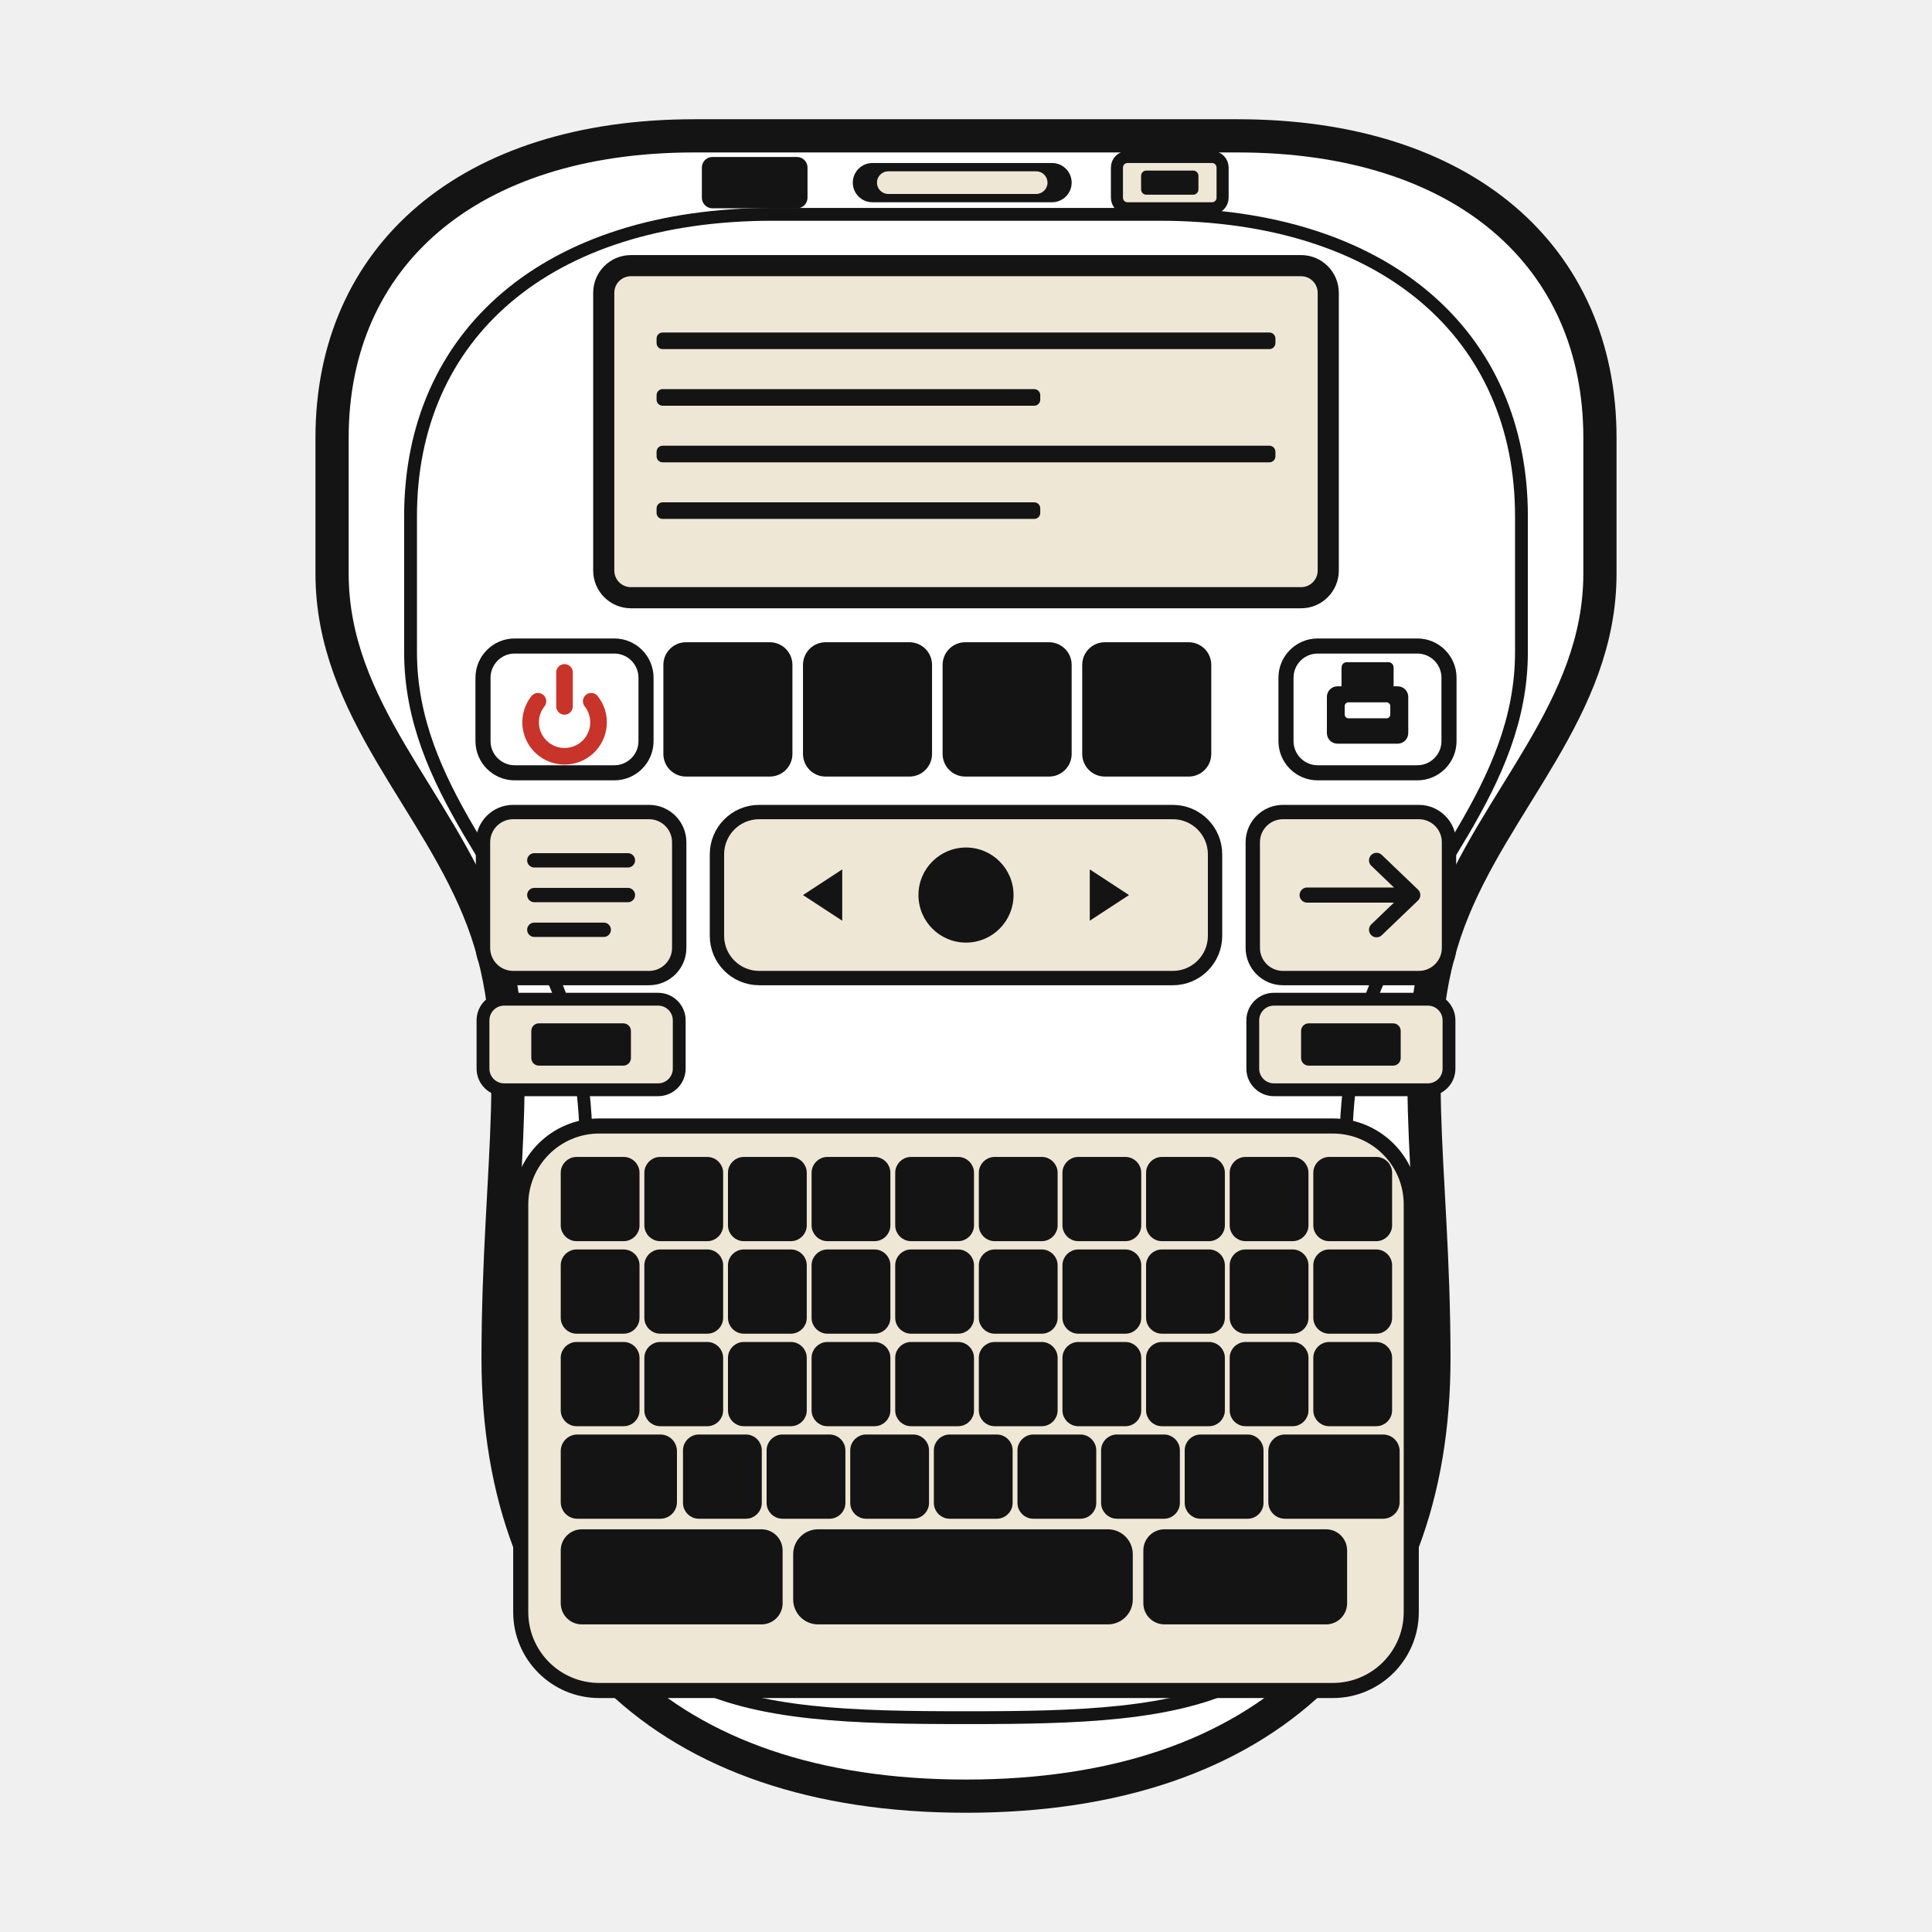
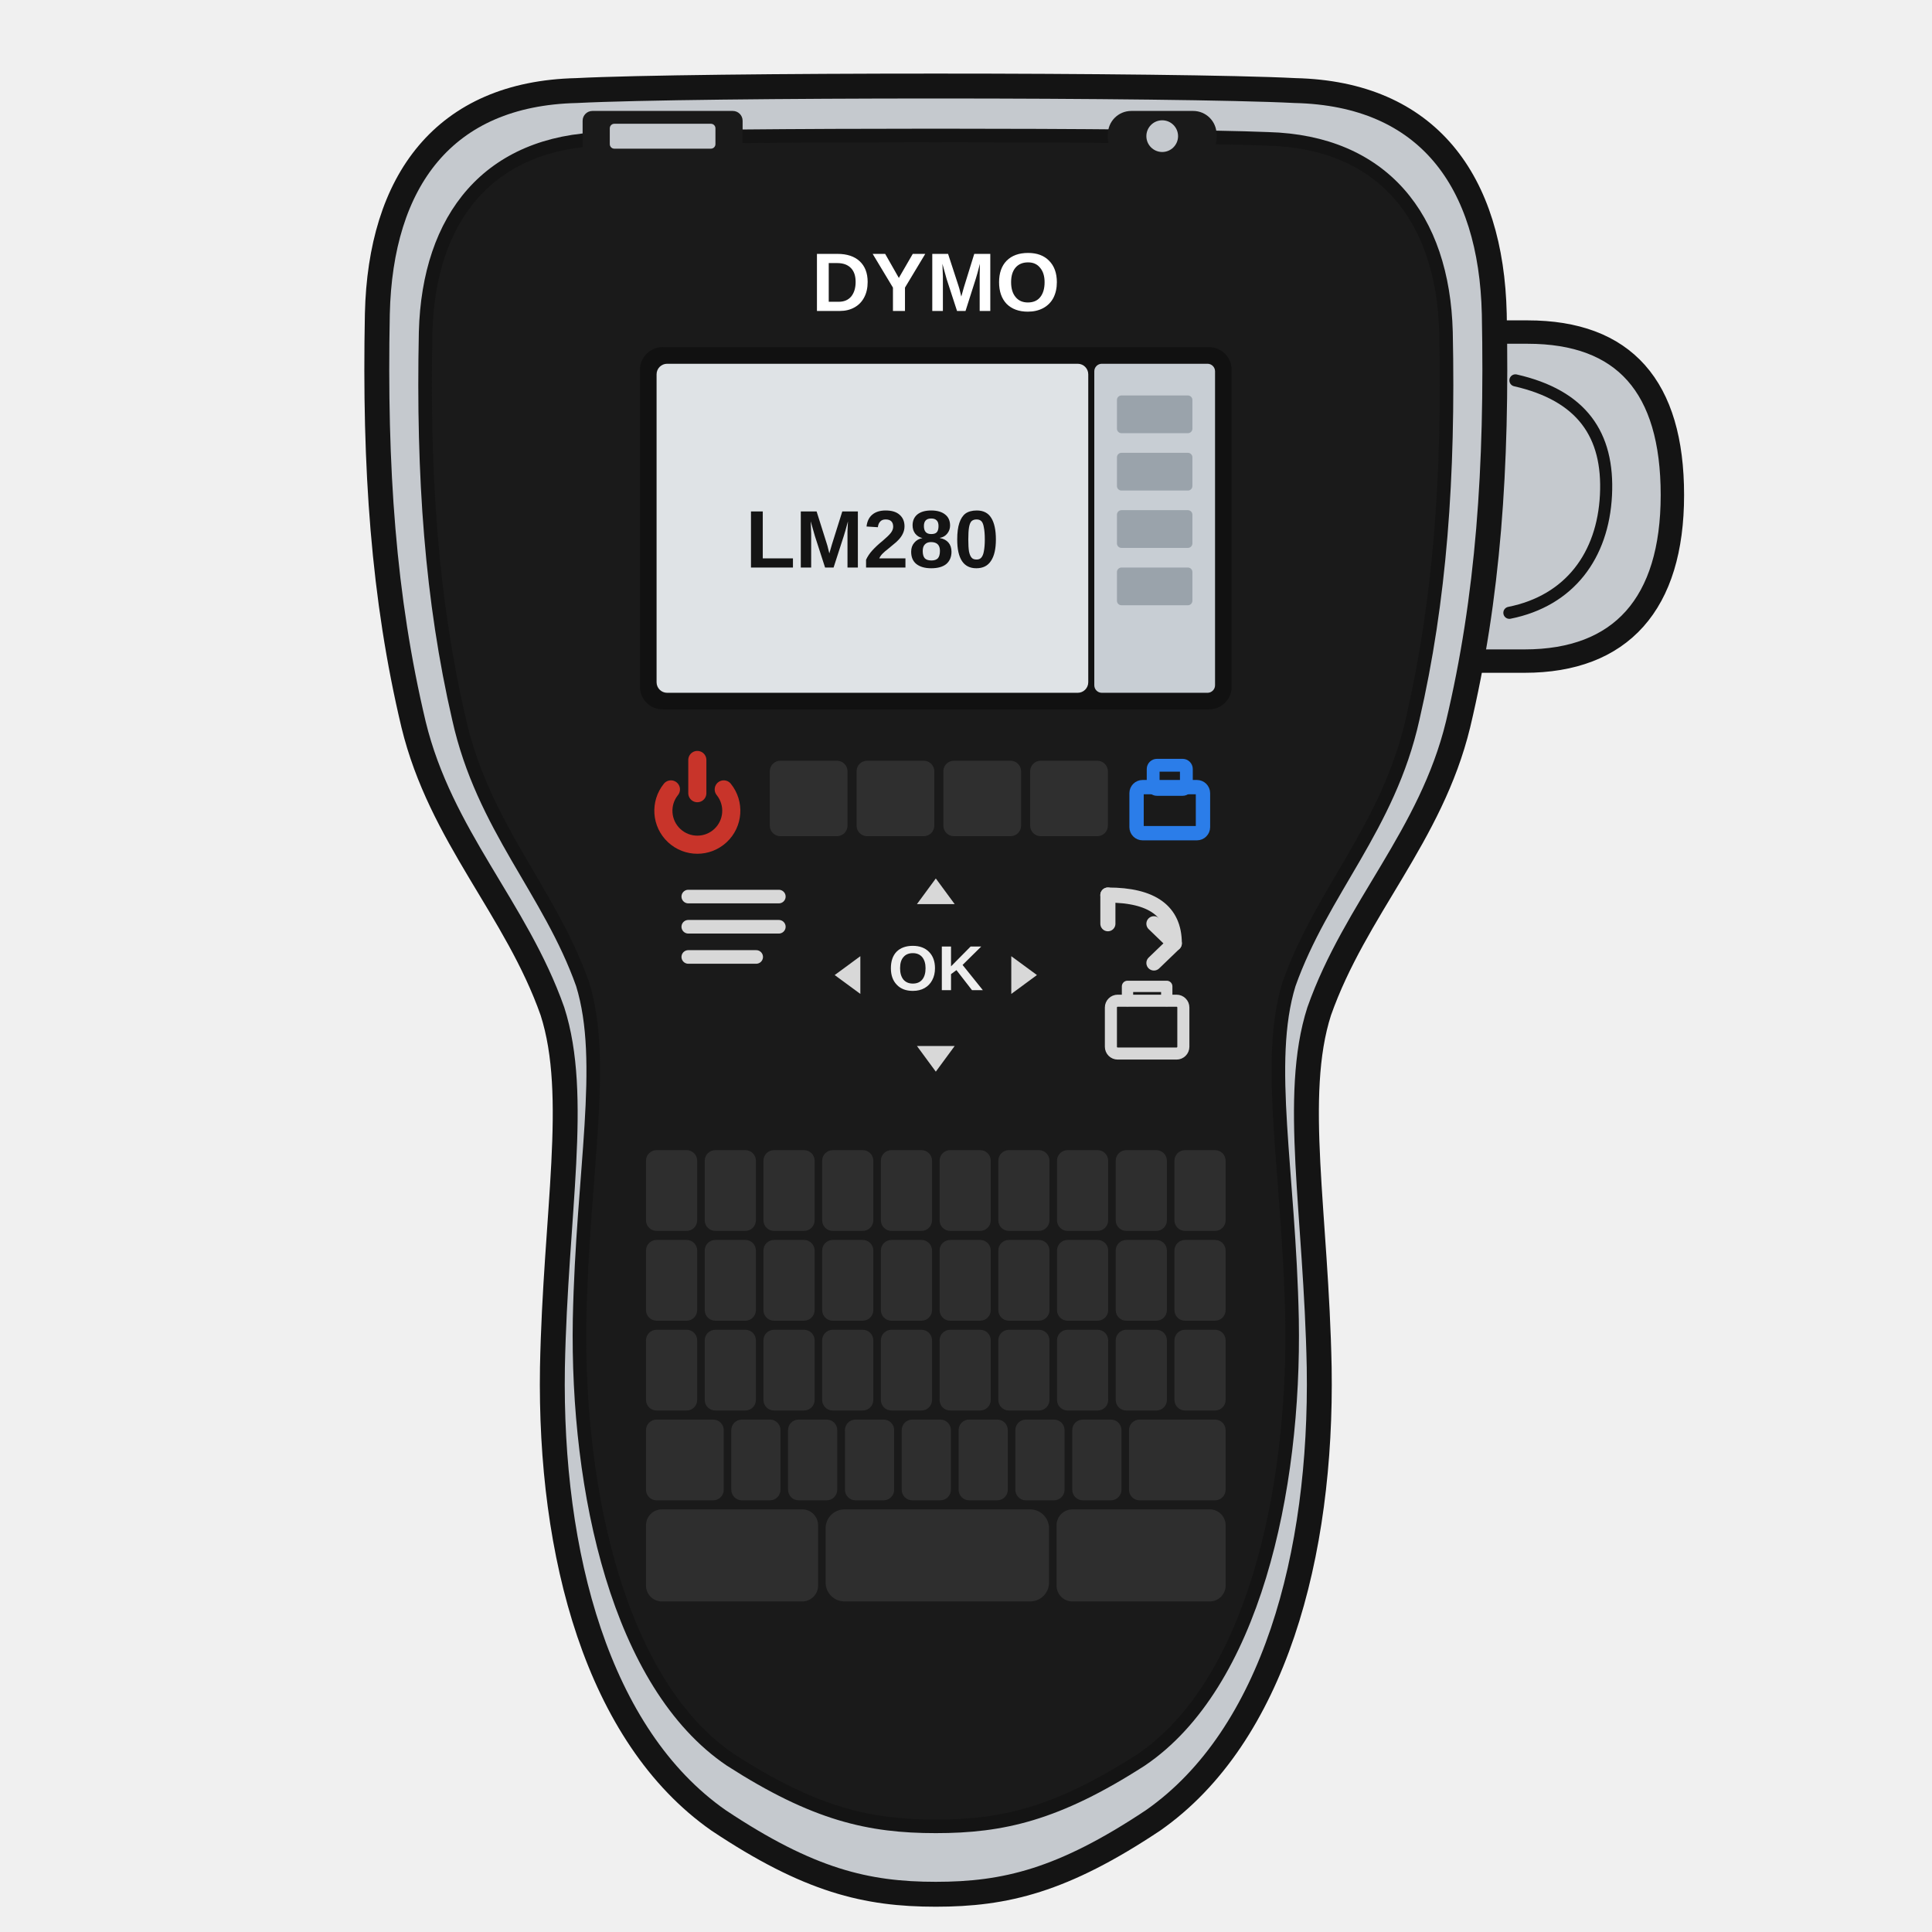
<svg xmlns="http://www.w3.org/2000/svg" viewBox="0 0 128 128" fill="none">
-   <g stroke-linejoin="round" stroke-linecap="round">
-     <path d="M46.0 9.0 C31.0 9.0 22.0 17.0 22.0 29.0 L22.0 38.0 C22.0 47.0 29.0 53.0 32.0 61.0 C35.0 69.0 33.0 77.0 33.0 90.0 C33.0 108.0 44.0 119.0 64 119.0 C84.0 119.0 95.0 108.0 95.0 90.0 C95.0 77.0 93.0 69.0 96.0 61.0 C99.0 53.0 106.0 47.0 106.0 38.0 L106.0 29.0 C106.0 17.0 97.0 9.0 82.0 9.0 Z" fill="#fff" stroke="#141414" stroke-width="2.2" />
-     <path d="M51.2 14.2 C36.2 14.2 27.2 22.2 27.2 34.2 L27.2 43.2 C27.2 52.2 34.2 58.2 37.2 66.2 C40.2 74.2 38.2 82.2 38.2 95.2 C38.2 113.2 49.2 113.8 64 113.8 C78.8 113.8 89.8 113.2 89.8 95.2 C89.8 82.2 87.8 74.2 90.8 66.2 C93.8 58.2 100.8 52.2 100.8 43.2 L100.8 34.2 C100.8 22.2 91.8 14.2 76.8 14.2 Z" fill="#fff" stroke="#141414" stroke-width="0.85" />
-     <rect x="46.50" y="10.40" width="7.00" height="3.40" rx="0.70" fill="#141414" />
-     <rect x="56.50" y="10.80" width="14.50" height="2.60" rx="1.30" fill="#141414" />
-     <rect x="58.10" y="11.35" width="11.30" height="1.50" rx="0.75" fill="#efe7d6" />
-     <rect x="74.00" y="10.40" width="7.00" height="3.40" rx="0.70" fill="#efe7d6" stroke="#141414" stroke-width="0.8" />
-     <rect x="75.60" y="11.30" width="3.80" height="1.60" rx="0.35" fill="#141414" />
-     <rect x="40.00" y="17.60" width="48.00" height="22.00" rx="1.80" fill="#efe7d6" stroke="#141414" stroke-width="1.4" />
-     <rect x="43.50" y="22.03" width="41.00" height="1.10" rx="0.40" fill="#141414" />
-     <rect x="43.50" y="25.78" width="25.42" height="1.10" rx="0.40" fill="#141414" />
-     <rect x="43.50" y="29.53" width="41.00" height="1.10" rx="0.40" fill="#141414" />
-     <rect x="43.50" y="33.28" width="25.42" height="1.10" rx="0.40" fill="#141414" />
-     <rect x="32.00" y="42.80" width="10.80" height="8.40" rx="2.10" fill="#fff" stroke="#141414" stroke-width="1.0" />
-     <path d="M37.40 44.55v2.25" fill="none" stroke="#c8342a" stroke-width="1.1" />
-     <path d="M35.64 46.46a2.25 2.25 0 1 0 3.53 0" fill="none" stroke="#c8342a" stroke-width="1.1" />
-     <rect x="44.20" y="42.80" width="8.05" height="8.40" rx="1.25" fill="#141414" stroke="#141414" stroke-width="0.5" />
-     <rect x="53.45" y="42.80" width="8.05" height="8.40" rx="1.25" fill="#141414" stroke="#141414" stroke-width="0.5" />
-     <rect x="62.70" y="42.80" width="8.05" height="8.40" rx="1.25" fill="#141414" stroke="#141414" stroke-width="0.5" />
-     <rect x="71.95" y="42.80" width="8.05" height="8.40" rx="1.25" fill="#141414" stroke="#141414" stroke-width="0.5" />
-     <rect x="85.20" y="42.80" width="10.80" height="8.40" rx="2.10" fill="#fff" stroke="#141414" stroke-width="1.0" />
-     <rect x="87.91" y="45.47" width="5.39" height="3.80" rx="0.70" fill="#141414" />
-     <rect x="88.88" y="43.87" width="3.45" height="1.90" rx="0.35" fill="#141414" />
-     <rect x="89.09" y="46.53" width="3.02" height="1.06" rx="0.25" fill="#fff" />
-     <rect x="32.00" y="53.80" width="13.00" height="11.00" rx="2.00" fill="#efe7d6" stroke="#141414" stroke-width="0.95" />
-     <path d="M35.4 57.0h6.2M35.4 59.3h6.2M35.4 61.6h4.6" fill="none" stroke="#141414" stroke-width="0.95" />
-     <rect x="47.50" y="53.80" width="33.00" height="11.00" rx="2.80" fill="#efe7d6" stroke="#141414" stroke-width="0.95" />
-     <circle cx="64.00" cy="59.30" r="3.15" fill="#141414" />
-     <path d="M53.2 59.3l2.6-1.7v3.4z" fill="#141414" />
-     <path d="M74.8 59.3l-2.6-1.7v3.4z" fill="#141414" />
-     <rect x="83.00" y="53.80" width="13.00" height="11.00" rx="2.00" fill="#efe7d6" stroke="#141414" stroke-width="0.95" />
-     <path d="M86.6 59.3h7.0M91.2 57.0l2.4 2.3-2.4 2.3" fill="none" stroke="#141414" stroke-width="1.0" />
-     <rect x="32.00" y="66.20" width="13.00" height="6.00" rx="1.40" fill="#efe7d6" stroke="#141414" stroke-width="0.85" />
-     <rect x="83.00" y="66.20" width="13.00" height="6.00" rx="1.40" fill="#efe7d6" stroke="#141414" stroke-width="0.85" />
-     <rect x="35.20" y="67.80" width="6.60" height="2.80" rx="0.50" fill="#141414" />
-     <rect x="86.20" y="67.80" width="6.60" height="2.80" rx="0.50" fill="#141414" />
-     <rect x="34.50" y="74.60" width="59.00" height="37.40" rx="5.20" fill="#efe7d6" stroke="#141414" stroke-width="1.0" />
-     <rect x="37.40" y="76.90" width="4.72" height="5.08" rx="0.80" fill="#141414" stroke="#141414" stroke-width="0.5" />
-     <rect x="42.94" y="76.90" width="4.72" height="5.08" rx="0.80" fill="#141414" stroke="#141414" stroke-width="0.5" />
-     <rect x="48.48" y="76.90" width="4.72" height="5.08" rx="0.80" fill="#141414" stroke="#141414" stroke-width="0.5" />
-     <rect x="54.02" y="76.90" width="4.72" height="5.08" rx="0.80" fill="#141414" stroke="#141414" stroke-width="0.5" />
-     <rect x="59.56" y="76.90" width="4.72" height="5.08" rx="0.80" fill="#141414" stroke="#141414" stroke-width="0.5" />
-     <rect x="65.10" y="76.90" width="4.72" height="5.08" rx="0.80" fill="#141414" stroke="#141414" stroke-width="0.5" />
-     <rect x="70.64" y="76.90" width="4.72" height="5.08" rx="0.80" fill="#141414" stroke="#141414" stroke-width="0.5" />
-     <rect x="76.18" y="76.90" width="4.72" height="5.08" rx="0.80" fill="#141414" stroke="#141414" stroke-width="0.5" />
-     <rect x="81.72" y="76.90" width="4.72" height="5.08" rx="0.80" fill="#141414" stroke="#141414" stroke-width="0.5" />
-     <rect x="87.26" y="76.90" width="4.72" height="5.08" rx="0.80" fill="#141414" stroke="#141414" stroke-width="0.5" />
-     <rect x="37.40" y="83.03" width="4.72" height="5.08" rx="0.80" fill="#141414" stroke="#141414" stroke-width="0.5" />
-     <rect x="42.94" y="83.03" width="4.72" height="5.08" rx="0.80" fill="#141414" stroke="#141414" stroke-width="0.5" />
-     <rect x="48.48" y="83.03" width="4.72" height="5.08" rx="0.80" fill="#141414" stroke="#141414" stroke-width="0.5" />
-     <rect x="54.02" y="83.03" width="4.72" height="5.08" rx="0.80" fill="#141414" stroke="#141414" stroke-width="0.5" />
-     <rect x="59.56" y="83.03" width="4.72" height="5.08" rx="0.80" fill="#141414" stroke="#141414" stroke-width="0.5" />
-     <rect x="65.10" y="83.03" width="4.72" height="5.08" rx="0.80" fill="#141414" stroke="#141414" stroke-width="0.5" />
-     <rect x="70.64" y="83.03" width="4.72" height="5.08" rx="0.80" fill="#141414" stroke="#141414" stroke-width="0.5" />
-     <rect x="76.18" y="83.03" width="4.72" height="5.08" rx="0.80" fill="#141414" stroke="#141414" stroke-width="0.5" />
-     <rect x="81.72" y="83.03" width="4.72" height="5.08" rx="0.80" fill="#141414" stroke="#141414" stroke-width="0.5" />
-     <rect x="87.26" y="83.03" width="4.72" height="5.08" rx="0.80" fill="#141414" stroke="#141414" stroke-width="0.5" />
-     <rect x="37.40" y="89.16" width="4.72" height="5.08" rx="0.80" fill="#141414" stroke="#141414" stroke-width="0.5" />
-     <rect x="42.94" y="89.16" width="4.72" height="5.08" rx="0.80" fill="#141414" stroke="#141414" stroke-width="0.5" />
-     <rect x="48.48" y="89.16" width="4.72" height="5.08" rx="0.80" fill="#141414" stroke="#141414" stroke-width="0.5" />
-     <rect x="54.02" y="89.16" width="4.72" height="5.08" rx="0.80" fill="#141414" stroke="#141414" stroke-width="0.5" />
-     <rect x="59.56" y="89.16" width="4.72" height="5.08" rx="0.80" fill="#141414" stroke="#141414" stroke-width="0.5" />
-     <rect x="65.10" y="89.16" width="4.72" height="5.08" rx="0.80" fill="#141414" stroke="#141414" stroke-width="0.5" />
-     <rect x="70.64" y="89.16" width="4.72" height="5.08" rx="0.80" fill="#141414" stroke="#141414" stroke-width="0.5" />
-     <rect x="76.18" y="89.16" width="4.72" height="5.08" rx="0.80" fill="#141414" stroke="#141414" stroke-width="0.5" />
-     <rect x="81.72" y="89.16" width="4.72" height="5.08" rx="0.80" fill="#141414" stroke="#141414" stroke-width="0.5" />
-     <rect x="87.26" y="89.16" width="4.72" height="5.08" rx="0.80" fill="#141414" stroke="#141414" stroke-width="0.5" />
-     <rect x="37.40" y="95.29" width="7.20" height="5.08" rx="0.85" fill="#141414" stroke="#141414" stroke-width="0.5" />
-     <rect x="45.50" y="95.29" width="4.72" height="5.08" rx="0.80" fill="#141414" stroke="#141414" stroke-width="0.5" />
-     <rect x="51.04" y="95.29" width="4.72" height="5.08" rx="0.80" fill="#141414" stroke="#141414" stroke-width="0.5" />
-     <rect x="56.58" y="95.29" width="4.72" height="5.08" rx="0.80" fill="#141414" stroke="#141414" stroke-width="0.5" />
-     <rect x="62.12" y="95.29" width="4.72" height="5.08" rx="0.80" fill="#141414" stroke="#141414" stroke-width="0.5" />
-     <rect x="67.66" y="95.29" width="4.72" height="5.08" rx="0.80" fill="#141414" stroke="#141414" stroke-width="0.5" />
-     <rect x="73.20" y="95.29" width="4.72" height="5.08" rx="0.80" fill="#141414" stroke="#141414" stroke-width="0.5" />
-     <rect x="78.74" y="95.29" width="4.72" height="5.08" rx="0.80" fill="#141414" stroke="#141414" stroke-width="0.5" />
-     <rect x="84.28" y="95.29" width="8.20" height="5.08" rx="0.85" fill="#141414" stroke="#141414" stroke-width="0.5" />
-     <rect x="37.40" y="101.57" width="14.20" height="5.80" rx="1.15" fill="#141414" stroke="#141414" stroke-width="0.5" />
-     <rect x="52.80" y="101.57" width="22.00" height="5.80" rx="1.40" fill="#141414" stroke="#141414" stroke-width="0.5" />
-     <rect x="76.00" y="101.57" width="13.00" height="5.80" rx="1.15" fill="#141414" stroke="#141414" stroke-width="0.5" />
+   <g stroke="#141414" stroke-linejoin="round" stroke-linecap="round">
+     <path d="M88 22.0 H101.2 C107.6 22.0 110.8 25.6 110.8 32.8 C110.8 40.0 107.4 43.8 101.0 43.8 H88 Z" fill="#c5c9ce" stroke-width="1.55" />
+     <path d="M100.4 25.2 C104.8 26.2 106.6 28.8 106.4 32.8 C106.2 36.8 104.0 39.8 100.0 40.6" fill="none" stroke-width="0.8" />
+     <path d="M38.2 6.0              C29.4 6.2 25.2 12.0 25.0 20.8              C24.8 31.0 25.4 39.6 27.4 48.0              C29.2 55.4 34.2 60.2 36.6 67.0              C38.4 72.6 36.8 80.4 36.6 90.6              C36.4 103.0 39.6 115.0 47.6 120.6              C53.6 124.6 57.4 125.5 62.0 125.5              C66.6 125.5 70.4 124.6 76.4 120.6              C84.4 115.0 87.6 103.0 87.4 90.6              C87.2 80.4 85.6 72.6 87.4 67.0              C89.8 60.2 94.8 55.4 96.6 48.0              C98.6 39.6 99.2 31.0 99.0 20.8              C98.8 12.0 94.6 6.2 85.8 6.0              C78.0 5.6 46.0 5.6 38.2 6.0 Z" fill="#c5c9ce" stroke-width="1.65" />
+     <path d="M40.0 9.2              C32.4 9.4 28.4 14.4 28.2 22.0              C28.0 31.6 28.6 39.8 30.4 47.6              C32.0 54.8 36.4 59.0 38.6 65.2              C40.2 70.4 38.6 77.6 38.4 87.4              C38.2 98.8 41.0 111.6 48.4 116.6              C54.0 120.2 57.6 121.0 62.0 121.0              C66.4 121.0 70.0 120.2 75.6 116.6              C83.0 111.6 85.8 98.8 85.6 87.4              C85.4 77.6 83.8 70.4 85.4 65.2              C87.6 59.0 92.0 54.8 93.6 47.6              C95.4 39.8 96.0 31.6 95.8 22.0              C95.6 14.4 91.6 9.4 84.0 9.2              C76.8 8.9 47.2 8.9 40.0 9.2 Z" fill="#1a1a1a" stroke-width="0.9" />
+     <rect x="38.6" y="7.35" width="10.6" height="3.35" rx="0.65" fill="#1a1a1a" stroke="none" />
+     <rect x="40.4" y="8.2" width="7.0" height="1.65" rx="0.3" fill="#c5c9ce" stroke="none" />
+     <rect x="73.4" y="7.35" width="7.2" height="3.35" rx="1.55" fill="#1a1a1a" stroke="none" />
+     <circle cx="77.0" cy="9.02" r="1.05" fill="#c5c9ce" stroke="none" />
+     <text x="62" y="20.6" text-anchor="middle" fill="#fff" stroke="none" font-family="Liberation Sans, Nimbus Sans, Arial, sans-serif" font-size="5.5" font-weight="700">DYMO</text>
+     <rect x="42.4" y="23.0" width="39.2" height="24.0" rx="1.5" fill="#111" stroke="none" />
+     <rect x="43.5" y="24.1" width="28.6" height="21.8" rx="0.7" fill="#dfe3e6" stroke="none" />
+     <rect x="72.5" y="24.1" width="8.0" height="21.8" rx="0.5" fill="#c8ced4" stroke="none" />
+     <rect x="74.0" y="26.2" width="5.0" height="2.5" rx="0.3" fill="#9aa3ab" stroke="none" />
+     <rect x="74.0" y="30.0" width="5.0" height="2.5" rx="0.3" fill="#9aa3ab" stroke="none" />
+     <rect x="74.0" y="33.8" width="5.0" height="2.5" rx="0.3" fill="#9aa3ab" stroke="none" />
+     <rect x="74.0" y="37.6" width="5.0" height="2.5" rx="0.3" fill="#9aa3ab" stroke="none" />
+     <text x="57.8" y="37.6" text-anchor="middle" fill="#141414" stroke="none" font-family="Liberation Sans, Nimbus Sans, Arial, sans-serif" font-size="5.4" font-weight="700">LM280</text>
+     <path d="M46.2 50.35 v2.2" fill="none" stroke="#c8342a" stroke-width="1.2" />
+     <path d="M44.45 52.3 a2.25 2.25 0 1 0 3.5 0" fill="none" stroke="#c8342a" stroke-width="1.2" />
+     <rect x="51.0" y="50.4" width="5.15" height="5.0" rx="0.7" fill="#2f2f2f" stroke="none" />
+     <rect x="56.75" y="50.4" width="5.15" height="5.0" rx="0.7" fill="#2f2f2f" stroke="none" />
+     <rect x="62.5" y="50.4" width="5.15" height="5.0" rx="0.7" fill="#2f2f2f" stroke="none" />
+     <rect x="68.25" y="50.4" width="5.15" height="5.0" rx="0.7" fill="#2f2f2f" stroke="none" />
+     <rect x="75.3" y="52.15" width="4.4" height="3.05" rx="0.4" fill="none" stroke="#2b7de9" stroke-width="0.95" />
+     <rect x="76.4" y="50.7" width="2.2" height="1.6" rx="0.25" fill="none" stroke="#2b7de9" stroke-width="0.85" />
+     <path d="M45.6 59.4 h6.0 M45.6 61.4 h6.0 M45.6 63.4 h4.5" fill="none" stroke="#d8d8d8" stroke-width="0.9" />
+     <text x="62" y="65.6" text-anchor="middle" fill="#eee" stroke="none" font-family="Liberation Sans, Nimbus Sans, Arial, sans-serif" font-size="4.2" font-weight="700">OK</text>
+     <path d="M62 58.2 l1.25 1.7 h-2.5 z" fill="#d8d8d8" stroke="none" />
+     <path d="M62 71.0 l1.25 -1.7 h-2.5 z" fill="#d8d8d8" stroke="none" />
+     <path d="M55.3 64.6 l1.7 -1.25 v2.5 z" fill="#d8d8d8" stroke="none" />
+     <path d="M68.7 64.6 l-1.7 -1.25 v2.5 z" fill="#d8d8d8" stroke="none" />
+     <path d="M73.4 59.3 q4.4 0 4.4 3.2" fill="none" stroke="#d8d8d8" stroke-width="1.0" />
+     <path d="M73.4 59.3 v1.9" fill="none" stroke="#d8d8d8" stroke-width="1.0" />
+     <path d="M77.8 62.5 l-1.35 -1.3 M77.8 62.5 l-1.35 1.3" fill="none" stroke="#d8d8d8" stroke-width="1.0" />
+     <rect x="73.6" y="66.3" width="4.8" height="3.5" rx="0.45" fill="none" stroke="#d8d8d8" stroke-width="0.8" />
+     <path d="M74.7 66.3 v-0.95 h2.6 v0.95" fill="none" stroke="#d8d8d8" stroke-width="0.75" />
+     <rect x="42.80" y="76.20" width="3.39" height="5.35" rx="0.7" fill="#2e2e2e" stroke="none" />
+     <rect x="46.69" y="76.20" width="3.39" height="5.35" rx="0.7" fill="#2e2e2e" stroke="none" />
+     <rect x="50.58" y="76.20" width="3.39" height="5.35" rx="0.7" fill="#2e2e2e" stroke="none" />
+     <rect x="54.47" y="76.20" width="3.39" height="5.35" rx="0.7" fill="#2e2e2e" stroke="none" />
+     <rect x="58.36" y="76.20" width="3.39" height="5.35" rx="0.7" fill="#2e2e2e" stroke="none" />
+     <rect x="62.25" y="76.20" width="3.39" height="5.35" rx="0.7" fill="#2e2e2e" stroke="none" />
+     <rect x="66.14" y="76.20" width="3.39" height="5.35" rx="0.7" fill="#2e2e2e" stroke="none" />
+     <rect x="70.03" y="76.20" width="3.39" height="5.35" rx="0.7" fill="#2e2e2e" stroke="none" />
+     <rect x="73.92" y="76.20" width="3.39" height="5.35" rx="0.7" fill="#2e2e2e" stroke="none" />
+     <rect x="77.81" y="76.20" width="3.39" height="5.35" rx="0.7" fill="#2e2e2e" stroke="none" />
+     <rect x="42.80" y="82.15" width="3.39" height="5.35" rx="0.7" fill="#2e2e2e" stroke="none" />
+     <rect x="46.69" y="82.15" width="3.39" height="5.35" rx="0.7" fill="#2e2e2e" stroke="none" />
+     <rect x="50.58" y="82.15" width="3.39" height="5.35" rx="0.7" fill="#2e2e2e" stroke="none" />
+     <rect x="54.47" y="82.15" width="3.39" height="5.35" rx="0.7" fill="#2e2e2e" stroke="none" />
+     <rect x="58.36" y="82.15" width="3.39" height="5.35" rx="0.7" fill="#2e2e2e" stroke="none" />
+     <rect x="62.25" y="82.15" width="3.39" height="5.35" rx="0.7" fill="#2e2e2e" stroke="none" />
+     <rect x="66.14" y="82.15" width="3.39" height="5.35" rx="0.7" fill="#2e2e2e" stroke="none" />
+     <rect x="70.03" y="82.15" width="3.39" height="5.35" rx="0.7" fill="#2e2e2e" stroke="none" />
+     <rect x="73.92" y="82.15" width="3.39" height="5.35" rx="0.7" fill="#2e2e2e" stroke="none" />
+     <rect x="77.81" y="82.15" width="3.39" height="5.35" rx="0.7" fill="#2e2e2e" stroke="none" />
+     <rect x="42.80" y="88.10" width="3.39" height="5.35" rx="0.7" fill="#2e2e2e" stroke="none" />
+     <rect x="46.69" y="88.10" width="3.39" height="5.35" rx="0.7" fill="#2e2e2e" stroke="none" />
+     <rect x="50.58" y="88.10" width="3.39" height="5.35" rx="0.7" fill="#2e2e2e" stroke="none" />
+     <rect x="54.47" y="88.10" width="3.39" height="5.35" rx="0.7" fill="#2e2e2e" stroke="none" />
+     <rect x="58.36" y="88.10" width="3.39" height="5.35" rx="0.7" fill="#2e2e2e" stroke="none" />
+     <rect x="62.25" y="88.10" width="3.39" height="5.35" rx="0.7" fill="#2e2e2e" stroke="none" />
+     <rect x="66.14" y="88.10" width="3.39" height="5.35" rx="0.7" fill="#2e2e2e" stroke="none" />
+     <rect x="70.03" y="88.10" width="3.39" height="5.35" rx="0.7" fill="#2e2e2e" stroke="none" />
+     <rect x="73.92" y="88.10" width="3.39" height="5.35" rx="0.7" fill="#2e2e2e" stroke="none" />
+     <rect x="77.81" y="88.10" width="3.39" height="5.35" rx="0.7" fill="#2e2e2e" stroke="none" />
+     <rect x="42.80" y="94.05" width="5.15" height="5.35" rx="0.7" fill="#2e2e2e" stroke="none" />
+     <rect x="48.45" y="94.05" width="3.26" height="5.35" rx="0.7" fill="#2e2e2e" stroke="none" />
+     <rect x="52.21" y="94.05" width="3.26" height="5.35" rx="0.7" fill="#2e2e2e" stroke="none" />
+     <rect x="55.98" y="94.05" width="3.26" height="5.35" rx="0.7" fill="#2e2e2e" stroke="none" />
+     <rect x="59.74" y="94.05" width="3.26" height="5.35" rx="0.7" fill="#2e2e2e" stroke="none" />
+     <rect x="63.51" y="94.05" width="3.26" height="5.35" rx="0.7" fill="#2e2e2e" stroke="none" />
+     <rect x="67.27" y="94.05" width="3.26" height="5.35" rx="0.7" fill="#2e2e2e" stroke="none" />
+     <rect x="71.04" y="94.05" width="3.26" height="5.35" rx="0.7" fill="#2e2e2e" stroke="none" />
+     <rect x="74.80" y="94.05" width="6.40" height="5.35" rx="0.7" fill="#2e2e2e" stroke="none" />
+     <rect x="42.80" y="100.00" width="11.40" height="6.10" rx="1.05" fill="#2e2e2e" stroke="none" />
+     <rect x="54.70" y="100.00" width="14.80" height="6.10" rx="1.25" fill="#2e2e2e" stroke="none" />
+     <rect x="70.00" y="100.00" width="11.20" height="6.10" rx="1.05" fill="#2e2e2e" stroke="none" />
  </g>
</svg>
